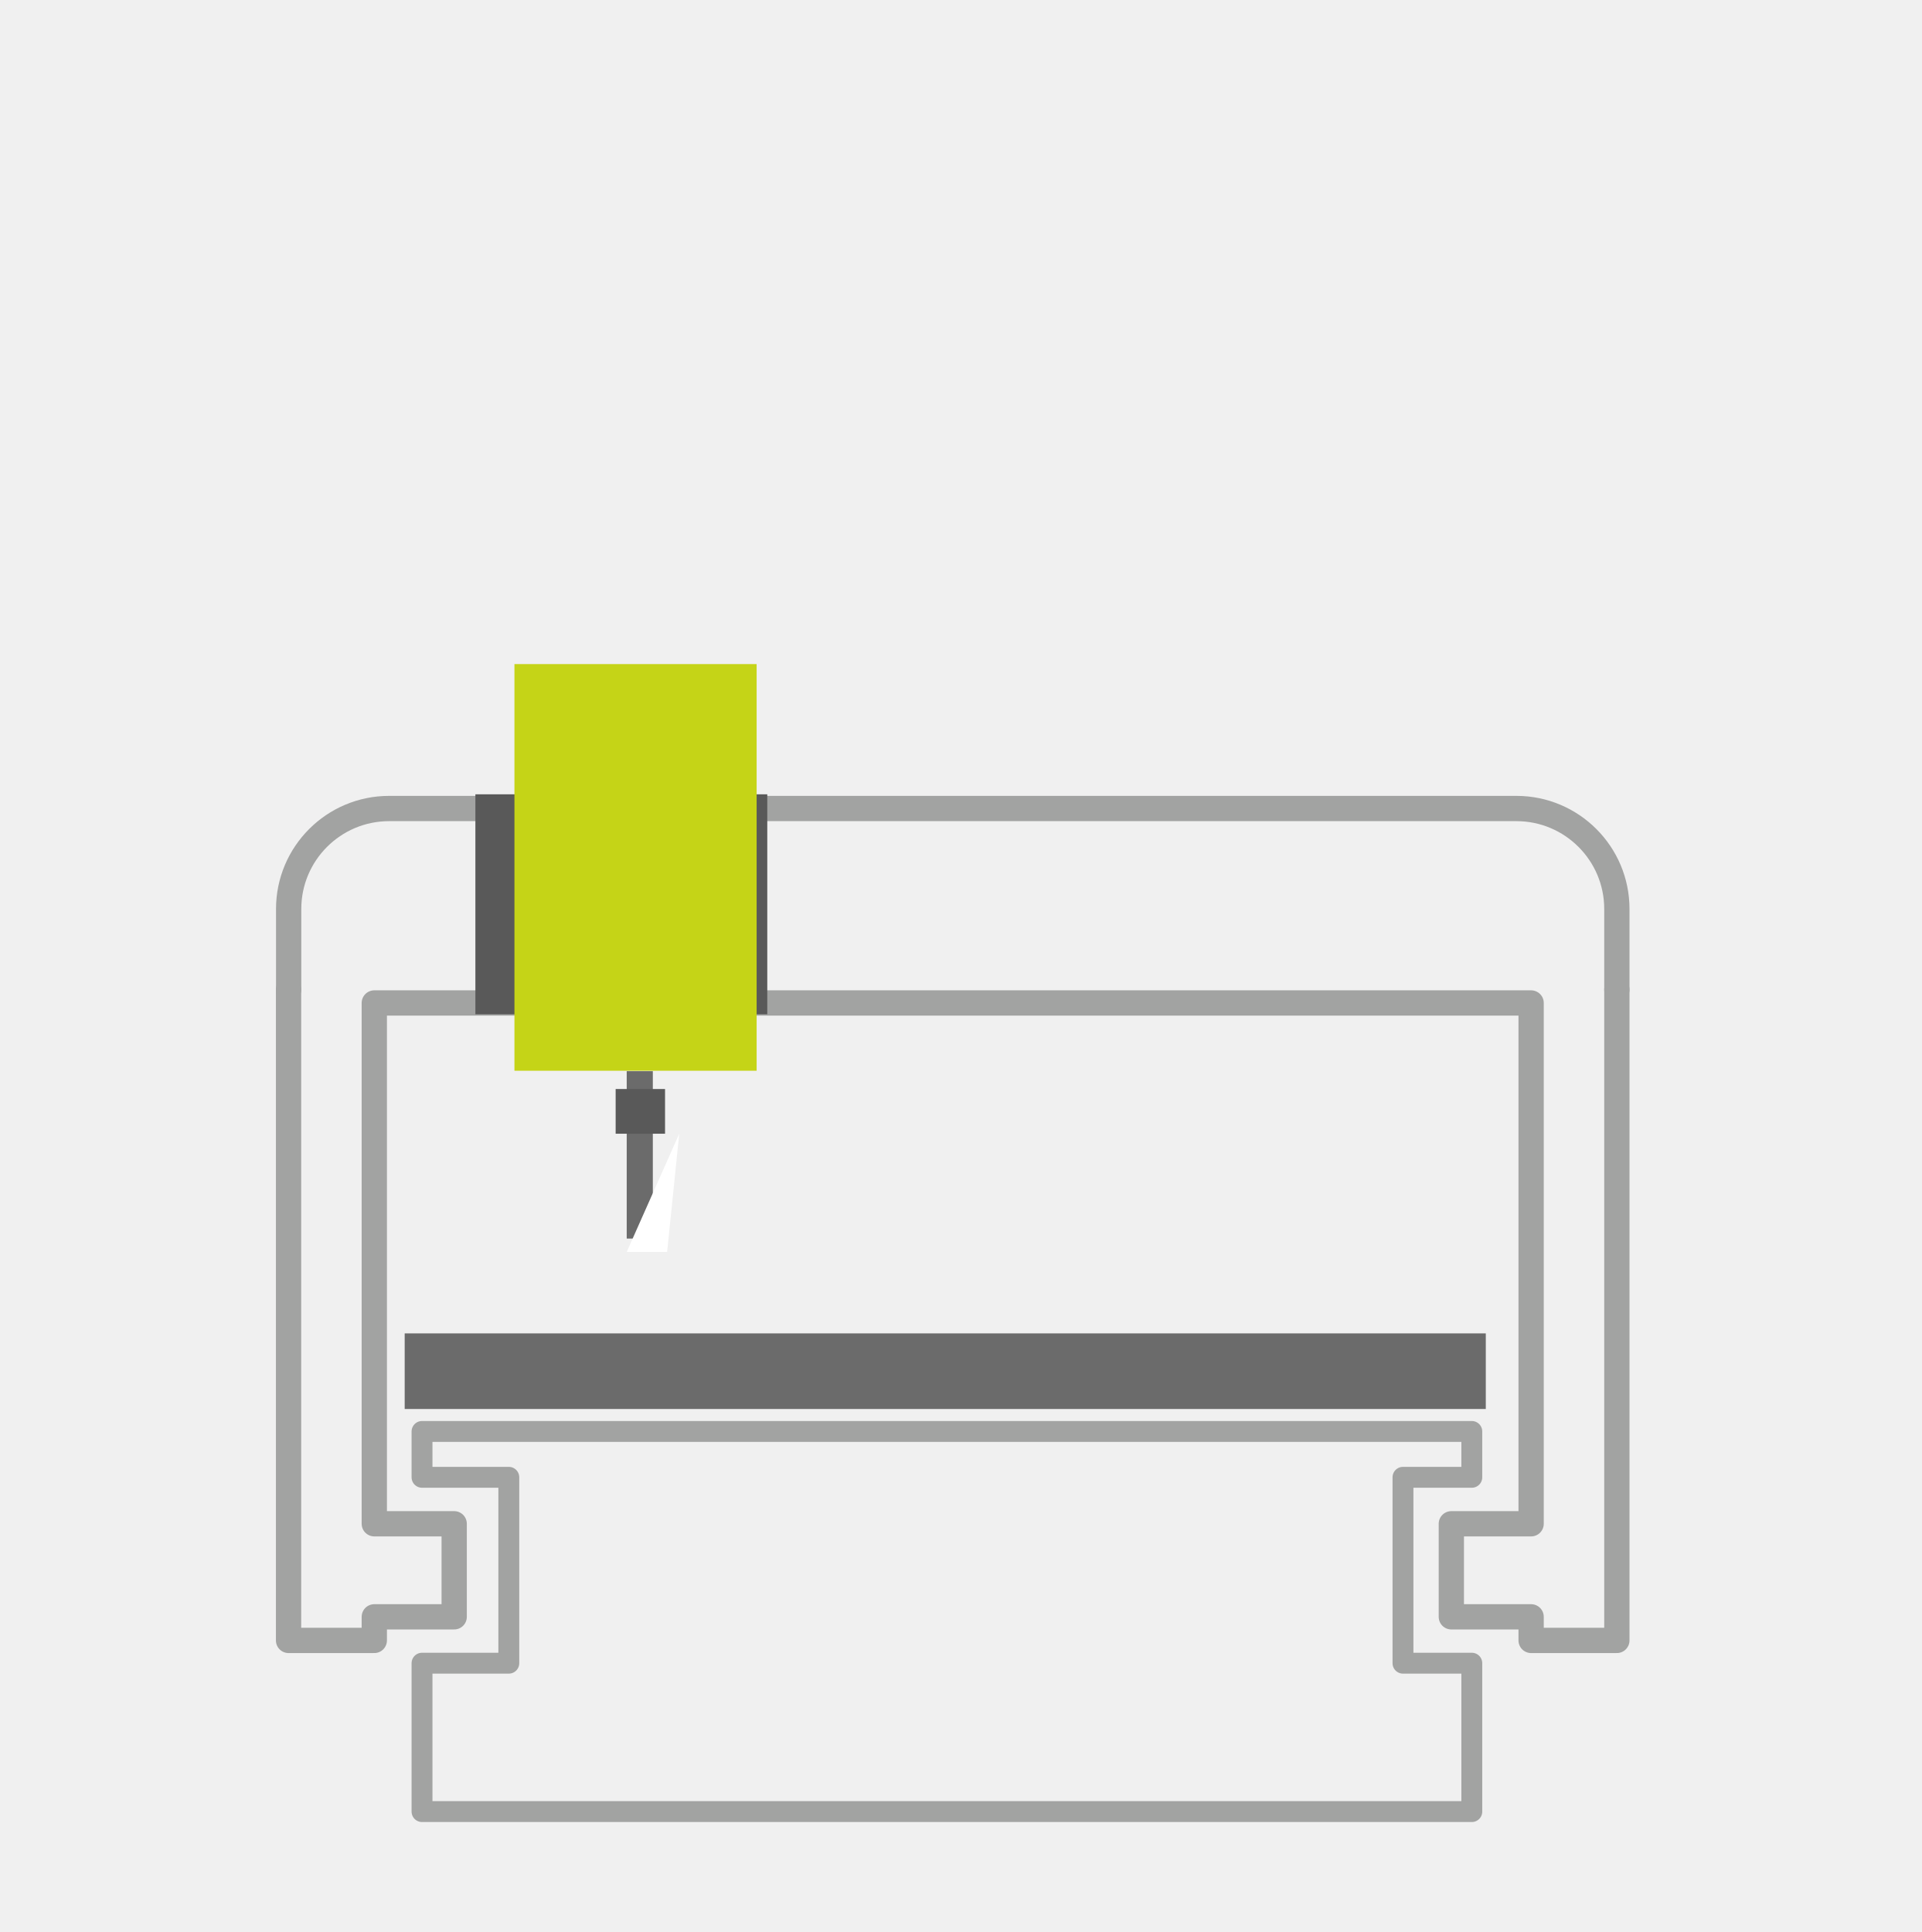
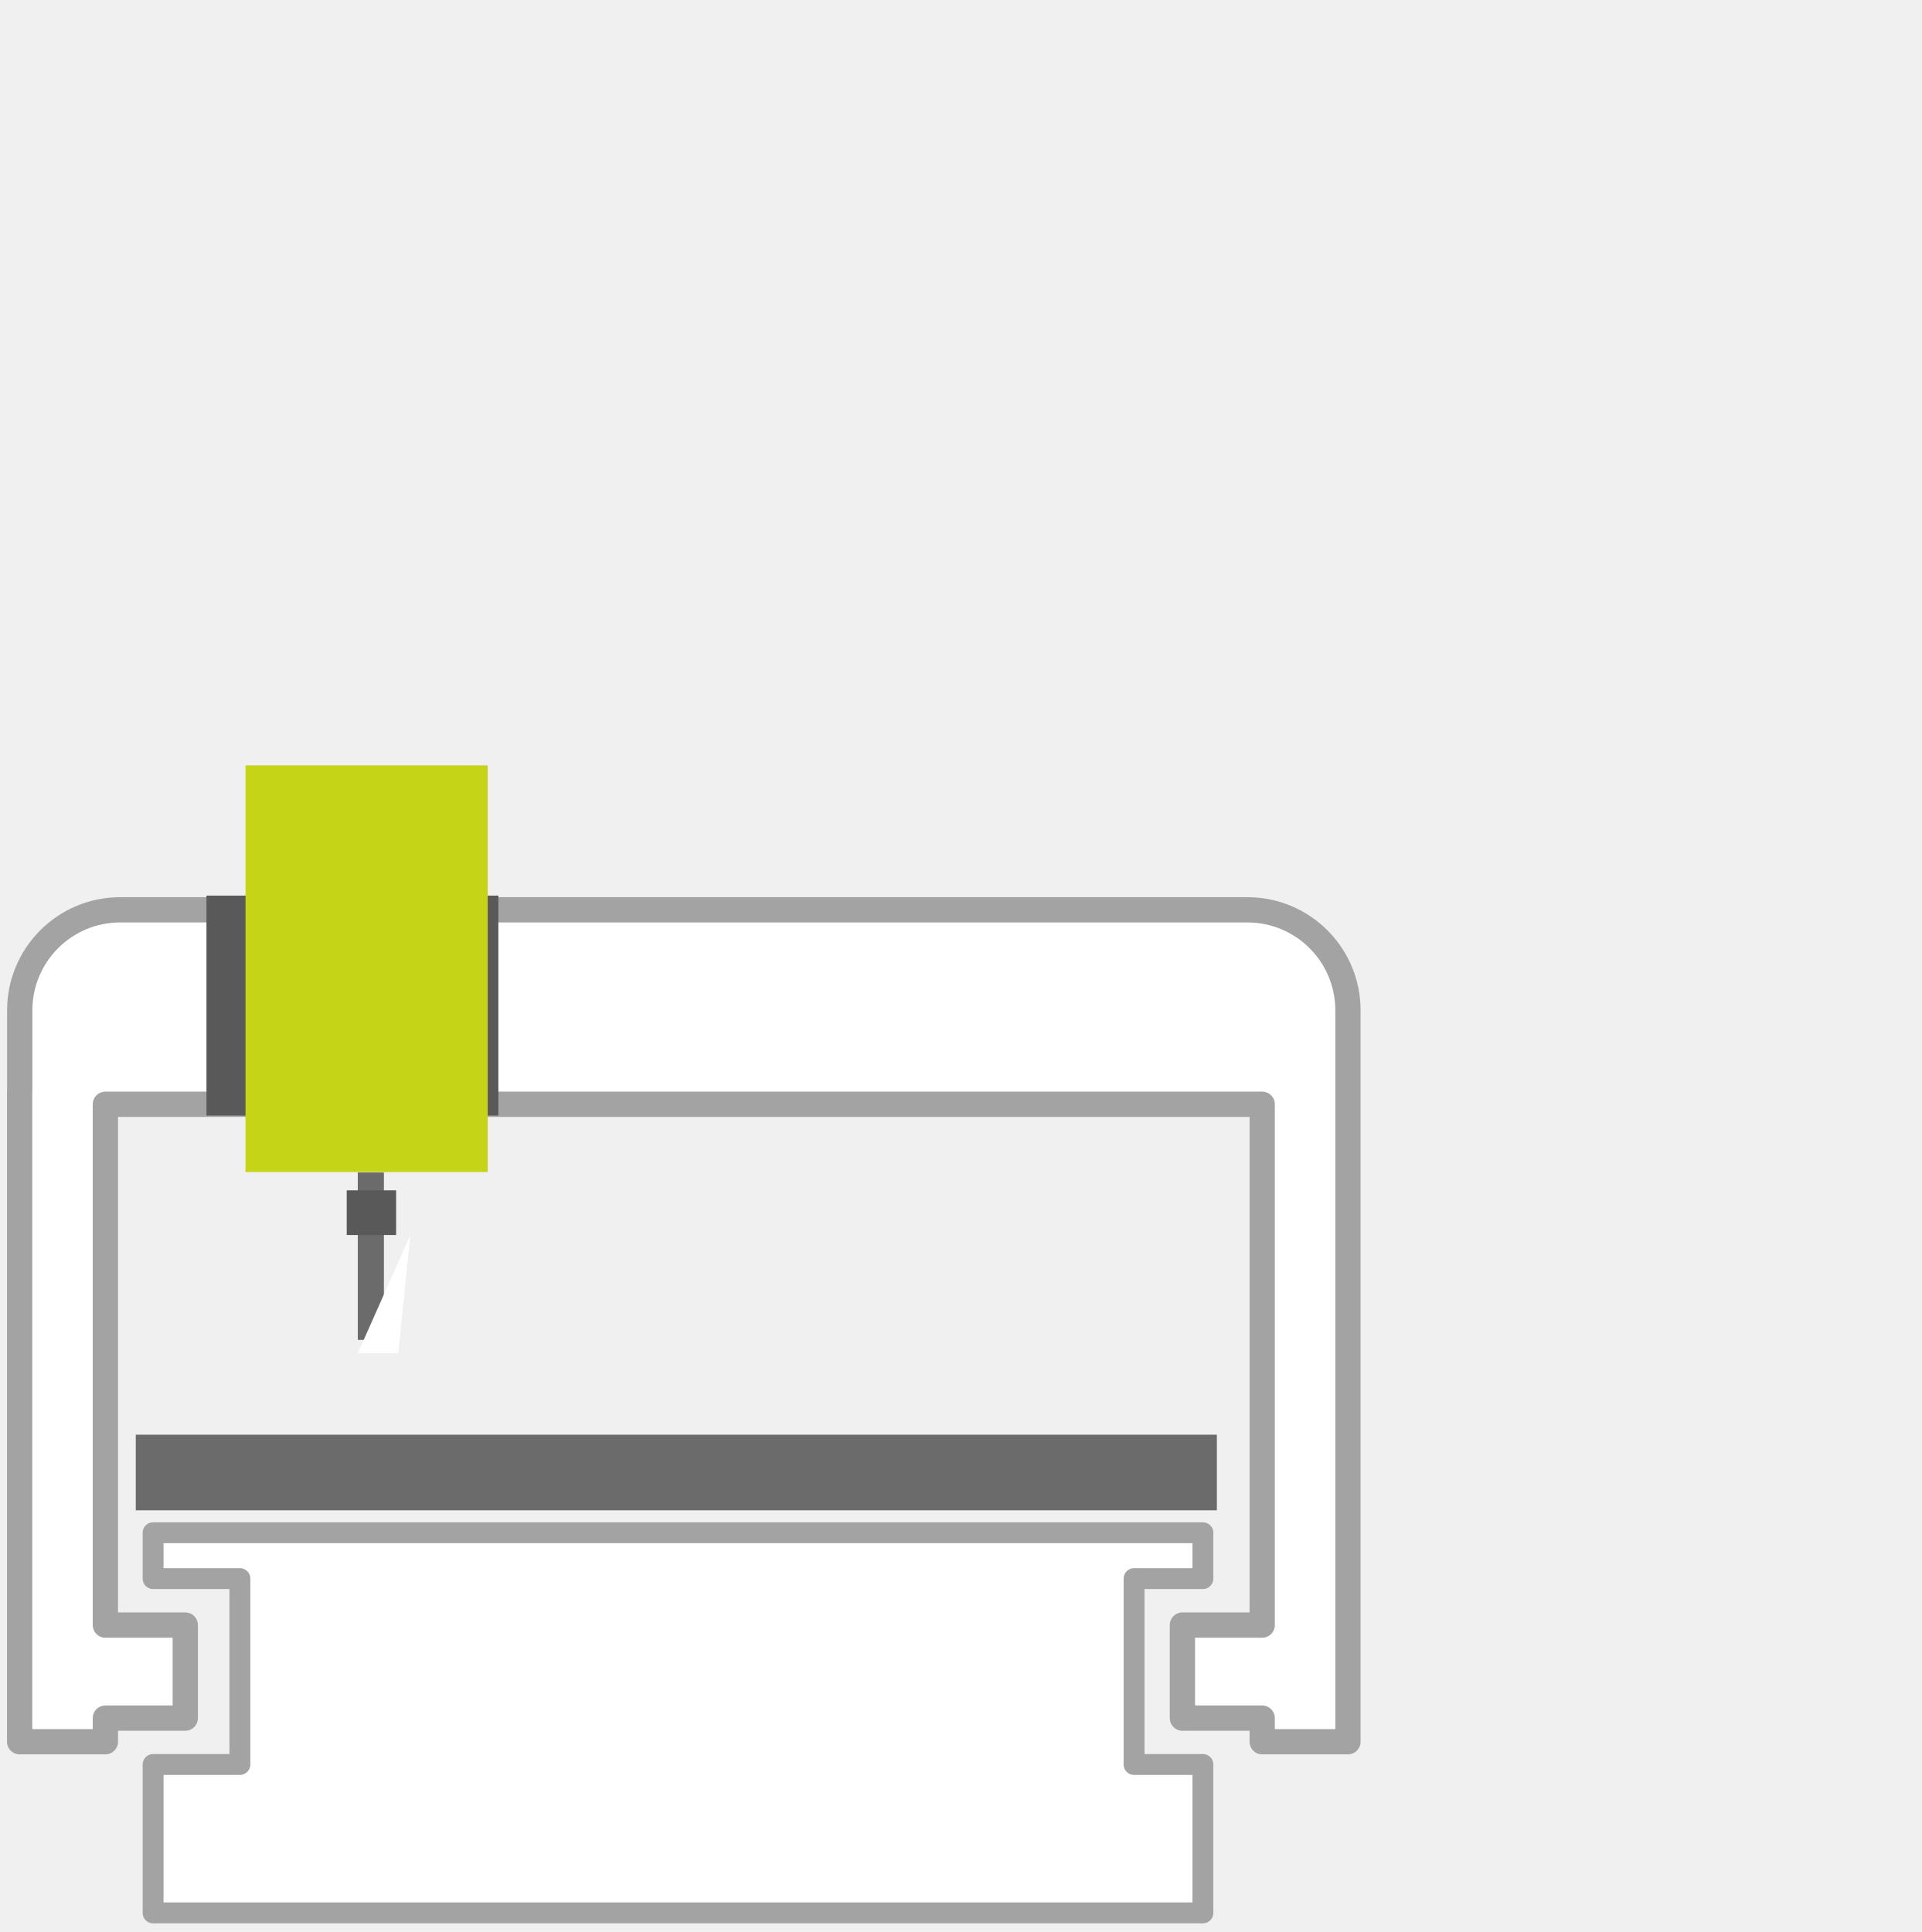
<svg xmlns="http://www.w3.org/2000/svg" id="Layer_1" version="1.1" viewBox="0 0 184 185">
  <defs>
    <style>
      .st0 {
+         fill: none;
+       }
+ 
+       .st0, .st1 {
        stroke-width: 2px;
      }

-       .st0, .st1 {
-         fill: none;
+       .st0, .st1, .st2 {
        stroke: #a2a3a2;
        stroke-linecap: round;
        stroke-linejoin: round;
      }

-       .st2 {
+       .st3 {
        fill: #595959;
      }

-       .st1 {
+       .st4 {
+         fill: #c5d417;
+       }
+ 
+       .st1, .st5, .st2 {
+         fill: #fff;
+       }
+ 
+       .st2 {
        stroke-width: 2.42px;
      }

-       .st3 {
-         fill: #c5d417;
-       }
- 
-       .st4 {
-         fill: #fff;
-       }
- 
-       .st5 {
+       .st6 {
        fill: #6b6b6b;
      }
    </style>
  </defs>
-   <path id="Vector_2" class="st5" d="M142.27,134.92v-7.24H38.75v7.24h103.52Z" />
-   <polygon class="st0" points="140.93 141.46 140.93 137.07 40.41 137.07 40.41 141.46 48.72 141.46 48.72 159.26 40.41 159.26 40.41 173.47 140.93 173.47 140.93 159.26 134.34 159.26 134.34 141.46 140.93 141.46" />
-   <path class="st0" d="M36.96,96.04" />
-   <path class="st1" d="M154.82,94.77v-7.73c0-5.31-4.31-9.62-9.62-9.62H37.26c-5.31,0-9.62,4.31-9.62,9.62v7.73" />
-   <polyline class="st1" points="27.63 94.77 27.63 145.91 27.63 154.82 27.63 157.08 35.84 157.08 35.84 154.82 43.49 154.82 43.49 145.91 35.84 145.91 35.84 104.28 35.84 96.04 146.61 96.04 146.61 104.28 146.61 145.91 138.97 145.91 138.97 154.82 146.61 154.82 146.61 157.08 154.82 157.08 154.82 154.82 154.82 145.91 154.82 94.77" />
+   <path id="Vector_2" class="st6" d="M116.52,144.62v-7.24H13v7.24h103.52Z" />
+   <polygon class="st1" points="115.18 151.16 115.18 146.77 14.66 146.77 14.66 151.16 22.97 151.16 22.97 168.96 14.66 168.96 14.66 183.17 115.18 183.17 115.18 168.96 108.59 168.96 108.59 151.16 115.18 151.16" />
+   <path class="st0" d="M11.21,105.74" />
+   <path class="st2" d="M119.45,87.12H11.51c-5.31,0-9.62,4.31-9.62,9.62v7.73h-.01v62.31h8.21v-2.26h7.65v-8.91h-7.65v-49.87h110.77v49.87h-7.64v8.91h7.64v2.26h8.21v-70.04c0-5.31-4.31-9.62-9.62-9.62Z" />
  <g>
-     <path id="Vector_6" class="st5" d="M62.51,102.57h-2.5v16.03h2.5v-16.03Z" />
-     <path id="Vector_7" class="st2" d="M50.16,76.06h-4.64v21.06h4.64v-21.06Z" />
-     <path id="Vector_8" class="st2" d="M63.68,104.28h-4.73v4.28h4.73v-4.28Z" />
-     <path id="Vector_9" class="st2" d="M73.47,76.06h-1.28v21.06h1.28v-21.06Z" />
-     <path id="Vector_14" class="st3" d="M72.45,63.59h-23.19v38.94h23.19v-38.94Z" />
-     <polygon class="st4" points="65.04 108.56 60.01 119.88 63.88 119.88 65.04 108.56" />
+     <path id="Vector_6" class="st6" d="M36.76,112.27h-2.5v16.03h2.5v-16.03Z" />
+     <path id="Vector_7" class="st3" d="M24.41,85.76h-4.64v21.06h4.64v-21.06Z" />
+     <path id="Vector_8" class="st3" d="M37.93,113.98h-4.73v4.28h4.73v-4.28Z" />
+     <path id="Vector_9" class="st3" d="M47.72,85.76h-1.28v21.06h1.28v-21.06Z" />
+     <path id="Vector_14" class="st4" d="M46.7,73.29h-23.19v38.94h23.19v-38.94Z" />
+     <polygon class="st5" points="39.29 118.26 34.26 129.58 38.13 129.58 39.29 118.26" />
  </g>
</svg>
